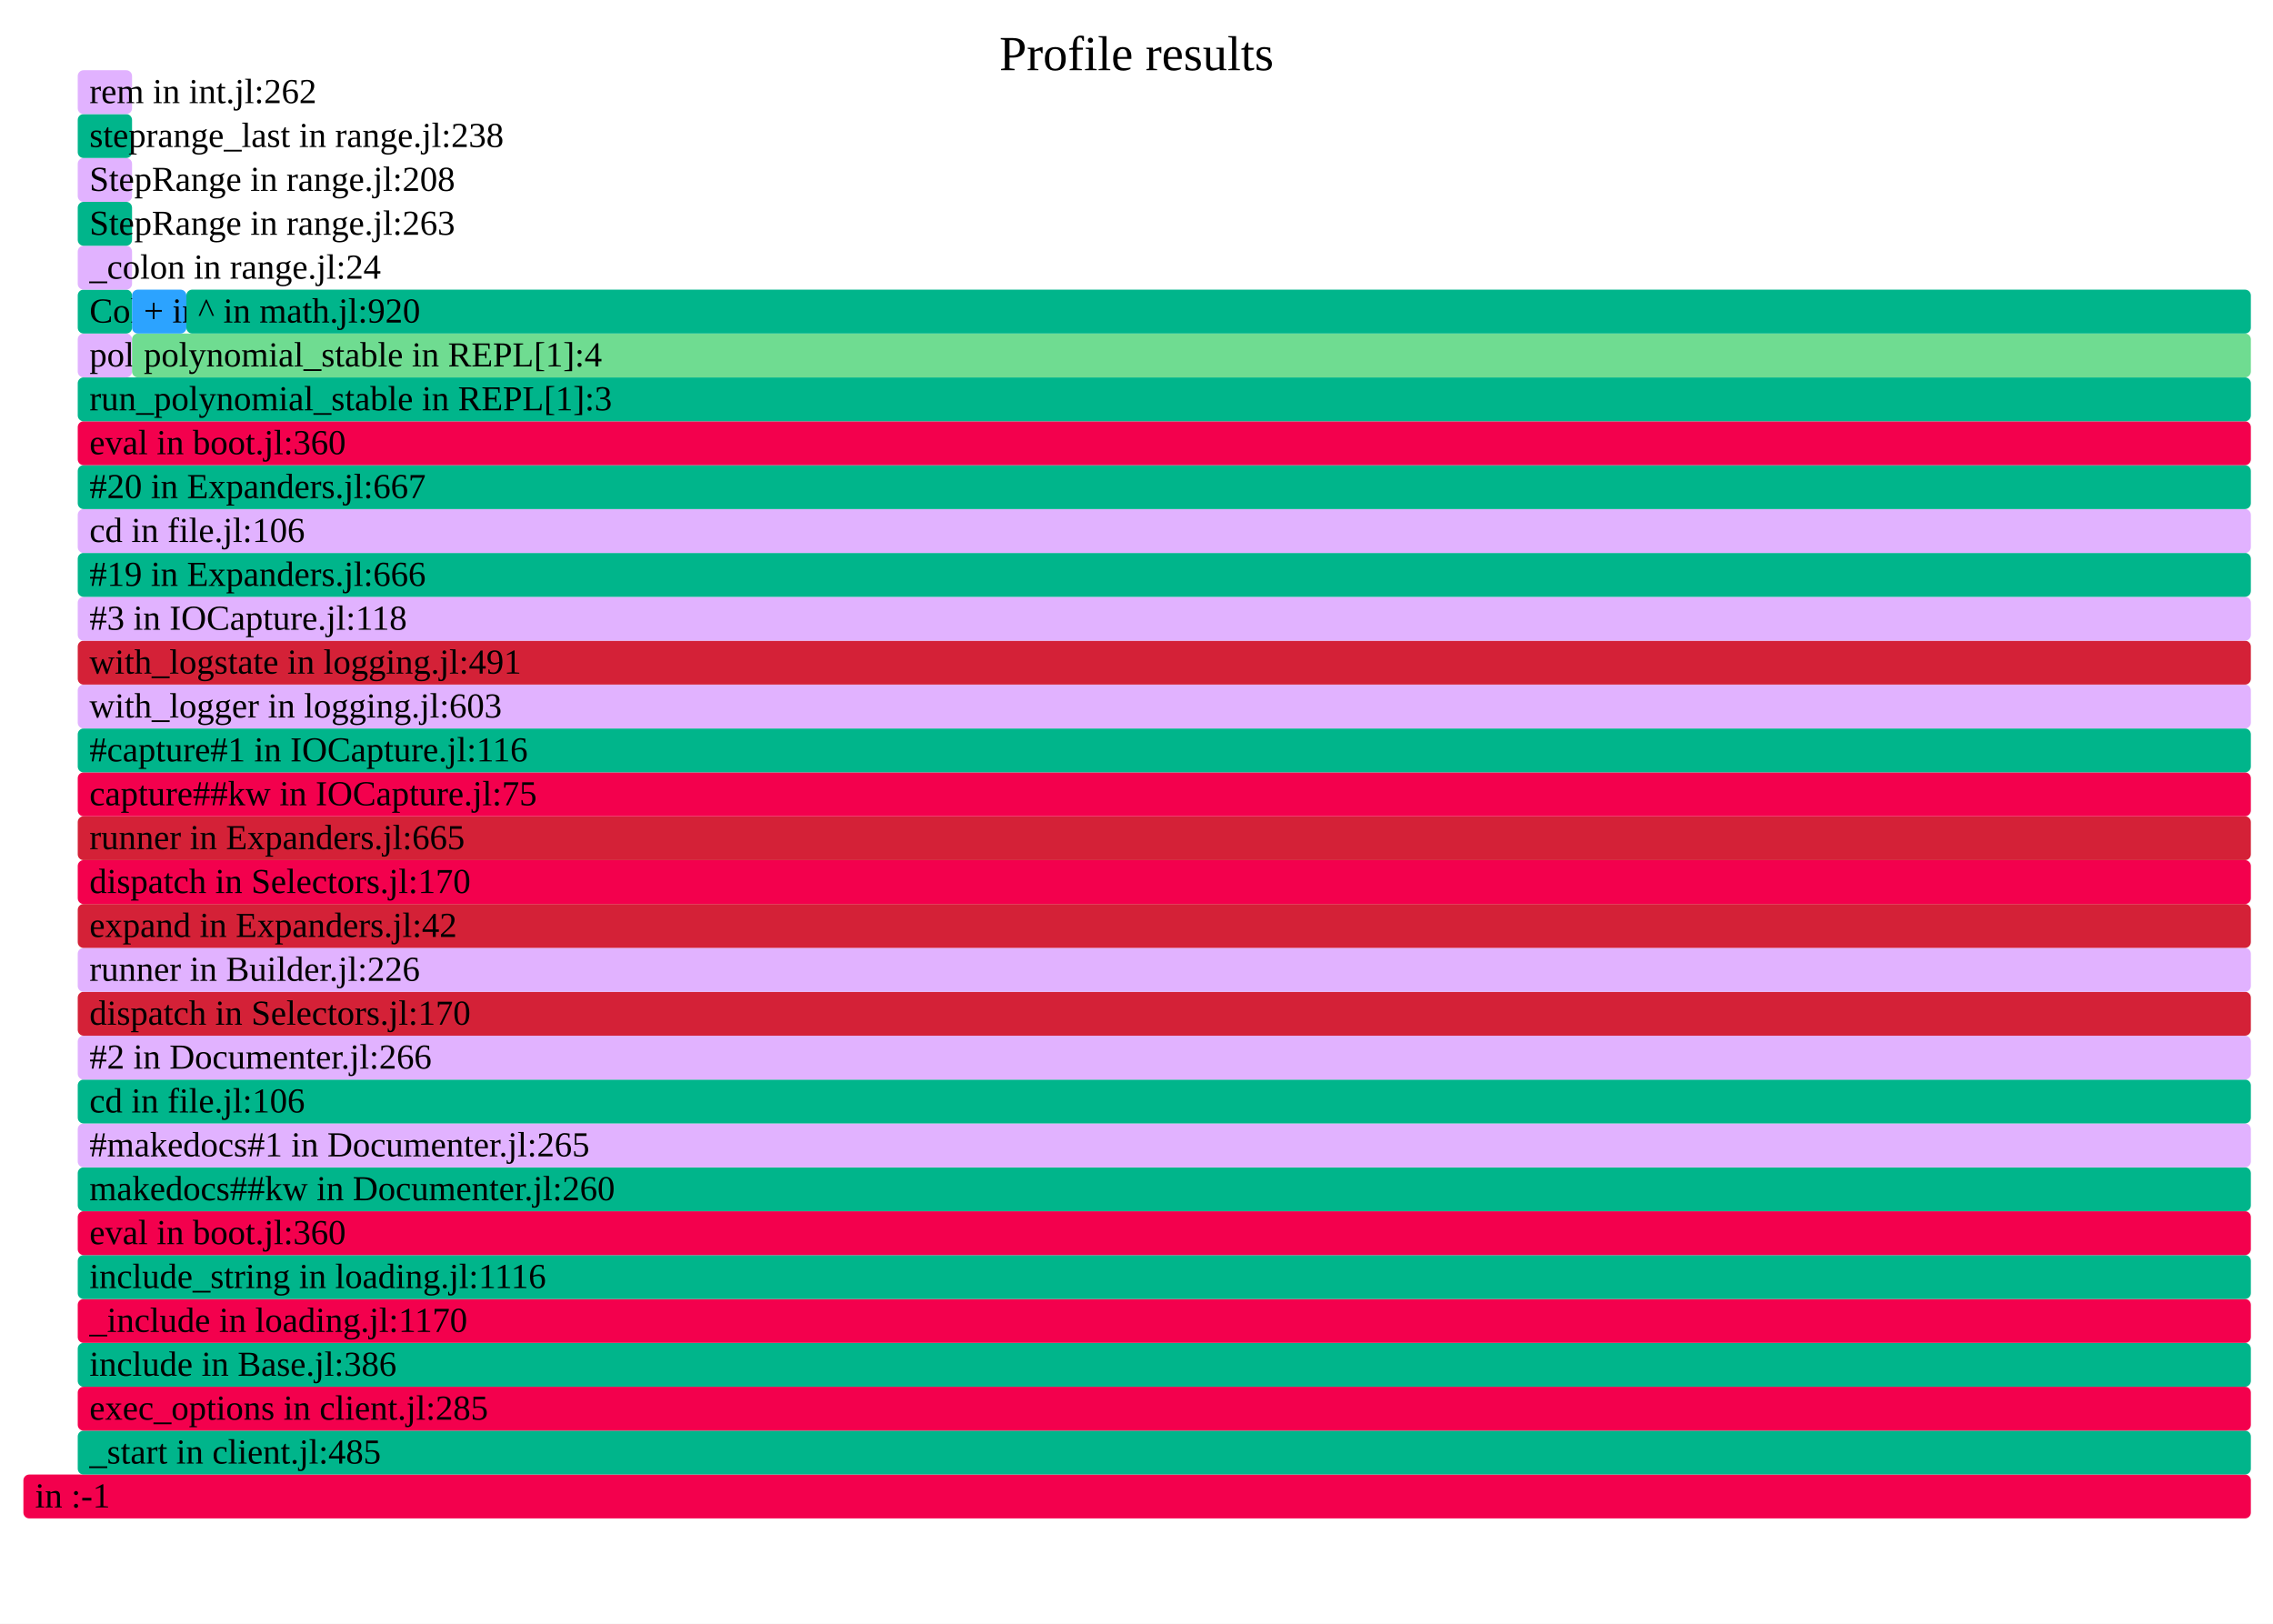
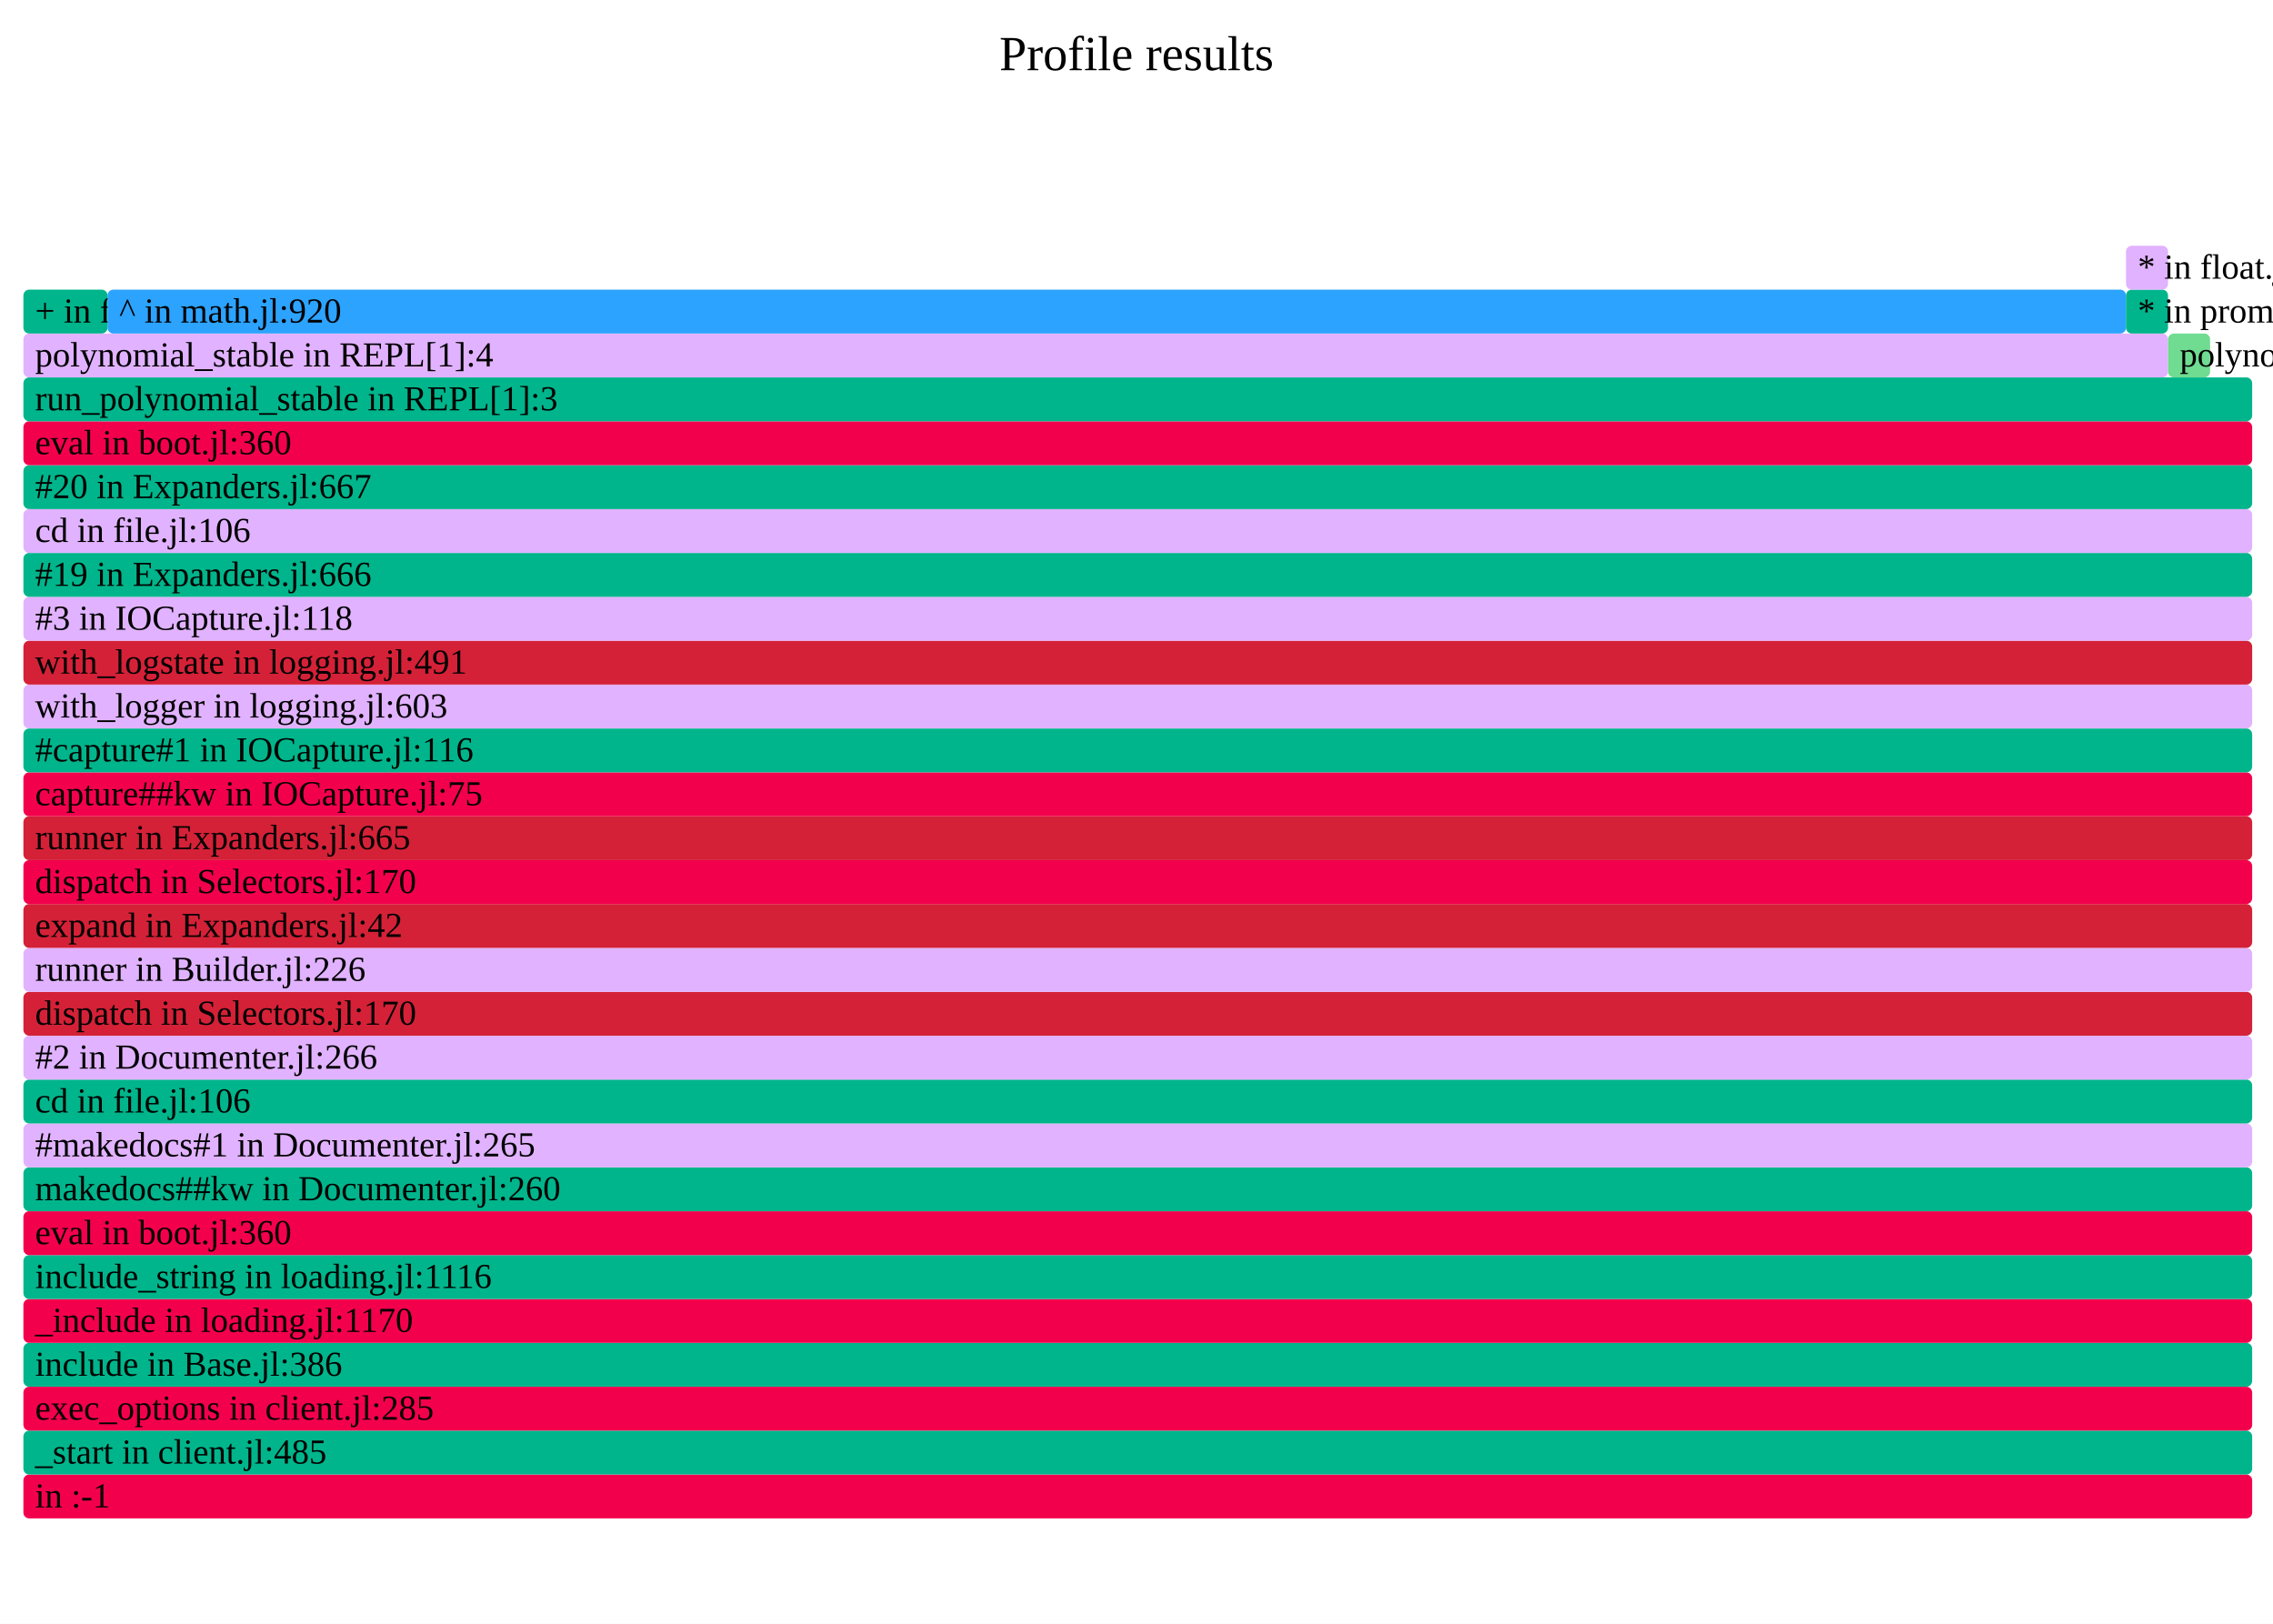
- <svg xmlns="http://www.w3.org/2000/svg" version="1.1" width="777" height="555" viewBox="0 0 777 555" id="fig-b6b5d6535d2a4babb65ec27ddc71e45b">
+ <svg xmlns="http://www.w3.org/2000/svg" version="1.1" width="777" height="555" viewBox="0 0 777 555" id="fig-a3f1ba1a7f2e4d9390fff131b351d0d0">
  <defs>
-     <clipPath id="fig-b6b5d6535d2a4babb65ec27ddc71e45b-clip">
+     <clipPath id="fig-a3f1ba1a7f2e4d9390fff131b351d0d0-clip">
      <rect x="0" y="0" width="777" height="555" />
    </clipPath>
  </defs>
  <style type="text/css">
-     #fig-b6b5d6535d2a4babb65ec27ddc71e45b text {
+     #fig-a3f1ba1a7f2e4d9390fff131b351d0d0 text {
        pointer-events: none;
        font-family: inherit;
        font-size: 12px;
        fill: #000000;
    }
-     text#fig-b6b5d6535d2a4babb65ec27ddc71e45b-caption {
+     text#fig-a3f1ba1a7f2e4d9390fff131b351d0d0-caption {
        font-size: 16.8px;
        fill: #000000;
        text-anchor: middle;
    }
-     #fig-b6b5d6535d2a4babb65ec27ddc71e45b-bg {
+     #fig-a3f1ba1a7f2e4d9390fff131b351d0d0-bg {
        fill: #FFFFFF;
    }
-     #fig-b6b5d6535d2a4babb65ec27ddc71e45b-viewport rect, #fig-b6b5d6535d2a4babb65ec27ddc71e45b-viewport path {
+     #fig-a3f1ba1a7f2e4d9390fff131b351d0d0-viewport rect, #fig-a3f1ba1a7f2e4d9390fff131b351d0d0-viewport path {
        vector-effect: non-scaling-stroke;
        fill-opacity: 1;
    }
-     #fig-b6b5d6535d2a4babb65ec27ddc71e45b-viewport text {
+     #fig-a3f1ba1a7f2e4d9390fff131b351d0d0-viewport text {
        stroke: #000000;
        stroke-width: 0;
        stroke-opacity: 0.35;
    }
-     #fig-b6b5d6535d2a4babb65ec27ddc71e45b-viewport rect:hover, #fig-b6b5d6535d2a4babb65ec27ddc71e45b-viewport path:hover {
+     #fig-a3f1ba1a7f2e4d9390fff131b351d0d0-viewport rect:hover, #fig-a3f1ba1a7f2e4d9390fff131b351d0d0-viewport path:hover {
        fill-opacity: 0.75;
        stroke: #000000;
        stroke-width: 0.5;
    }
-     #fig-b6b5d6535d2a4babb65ec27ddc71e45b-viewport + rect {
+     #fig-a3f1ba1a7f2e4d9390fff131b351d0d0-viewport + rect {
        fill: #FFFFFF;
        opacity: 0.8;
    }
-     text#fig-b6b5d6535d2a4babb65ec27ddc71e45b-details{
+     text#fig-a3f1ba1a7f2e4d9390fff131b351d0d0-details{
        fill: #000000;
    }
</style>
-   <g id="fig-b6b5d6535d2a4babb65ec27ddc71e45b-frame" clip-path="url(#fig-b6b5d6535d2a4babb65ec27ddc71e45b-clip)">
-     <rect id="fig-b6b5d6535d2a4babb65ec27ddc71e45b-bg" x="0" y="0" width="777" height="555" />
-     <text id="fig-b6b5d6535d2a4babb65ec27ddc71e45b-caption" x="388.5" y="24">Profile results</text>
-     <g id="fig-b6b5d6535d2a4babb65ec27ddc71e45b-viewport" transform="scale(1)">
-       <rect x="8" y="504" width="761.43" height="15" rx="2" fill="#F3004D" data-dinfo="" />
+   <g id="fig-a3f1ba1a7f2e4d9390fff131b351d0d0-frame" clip-path="url(#fig-a3f1ba1a7f2e4d9390fff131b351d0d0-clip)">
+     <rect id="fig-a3f1ba1a7f2e4d9390fff131b351d0d0-bg" x="0" y="0" width="777" height="555" />
+     <text id="fig-a3f1ba1a7f2e4d9390fff131b351d0d0-caption" x="388.5" y="24">Profile results</text>
+     <g id="fig-a3f1ba1a7f2e4d9390fff131b351d0d0-viewport" transform="scale(1)">
+       <rect x="8" y="504" width="761.88" height="15" rx="2" fill="#F3004D" data-dinfo="" />
      <text x="8" dx="4" y="515.25"> in :-1</text>
-       <rect x="26.57" y="489" width="742.86" height="15" rx="2" fill="#00B58B" data-dinfo="./" />
-       <text x="26.57" dx="4" y="500.25">_start in client.jl:485</text>
-       <rect x="26.57" y="474" width="742.86" height="15" rx="2" fill="#F3004D" data-dinfo="./" />
-       <text x="26.57" dx="4" y="485.25">exec_options in client.jl:285</text>
-       <rect x="26.57" y="459" width="742.86" height="15" rx="2" fill="#00B58B" data-dinfo="./" />
-       <text x="26.57" dx="4" y="470.25">include in Base.jl:386</text>
-       <rect x="26.57" y="444" width="742.86" height="15" rx="2" fill="#F3004D" data-dinfo="./" />
-       <text x="26.57" dx="4" y="455.25">_include in loading.jl:1170</text>
-       <rect x="26.57" y="429" width="742.86" height="15" rx="2" fill="#00B58B" data-dinfo="./" />
-       <text x="26.57" dx="4" y="440.25">include_string in loading.jl:1116</text>
-       <rect x="26.57" y="414" width="742.86" height="15" rx="2" fill="#F3004D" data-dinfo="./" />
-       <text x="26.57" dx="4" y="425.25">eval in boot.jl:360</text>
-       <rect x="26.57" y="399" width="742.86" height="15" rx="2" fill="#00B58B" data-dinfo="/home/runner/.julia/packages/Documenter/qdbx6/src/" />
-       <text x="26.57" dx="4" y="410.25">makedocs##kw in Documenter.jl:260</text>
-       <rect x="26.57" y="384" width="742.86" height="15" rx="2" fill="#E1B2FF" data-dinfo="/home/runner/.julia/packages/Documenter/qdbx6/src/" />
-       <text x="26.57" dx="4" y="395.25">#makedocs#1 in Documenter.jl:265</text>
-       <rect x="26.57" y="369" width="742.86" height="15" rx="2" fill="#00B58B" data-dinfo="./" />
-       <text x="26.57" dx="4" y="380.25">cd in file.jl:106</text>
-       <rect x="26.57" y="354" width="742.86" height="15" rx="2" fill="#E1B2FF" data-dinfo="/home/runner/.julia/packages/Documenter/qdbx6/src/" />
-       <text x="26.57" dx="4" y="365.25">#2 in Documenter.jl:266</text>
-       <rect x="26.57" y="339" width="742.86" height="15" rx="2" fill="#D42137" data-dinfo="/home/runner/.julia/packages/Documenter/qdbx6/src/Utilities/" />
-       <text x="26.57" dx="4" y="350.25">dispatch in Selectors.jl:170</text>
-       <rect x="26.57" y="324" width="742.86" height="15" rx="2" fill="#E1B2FF" data-dinfo="/home/runner/.julia/packages/Documenter/qdbx6/src/" />
-       <text x="26.57" dx="4" y="335.25">runner in Builder.jl:226</text>
-       <rect x="26.57" y="309" width="742.86" height="15" rx="2" fill="#D42137" data-dinfo="/home/runner/.julia/packages/Documenter/qdbx6/src/" />
-       <text x="26.57" dx="4" y="320.25">expand in Expanders.jl:42</text>
-       <rect x="26.57" y="294" width="742.86" height="15" rx="2" fill="#F3004D" data-dinfo="/home/runner/.julia/packages/Documenter/qdbx6/src/Utilities/" />
-       <text x="26.57" dx="4" y="305.25">dispatch in Selectors.jl:170</text>
-       <rect x="26.57" y="279" width="742.86" height="15" rx="2" fill="#D42137" data-dinfo="/home/runner/.julia/packages/Documenter/qdbx6/src/" />
-       <text x="26.57" dx="4" y="290.25">runner in Expanders.jl:665</text>
-       <rect x="26.57" y="264" width="742.86" height="15" rx="2" fill="#F3004D" data-dinfo="/home/runner/.julia/packages/IOCapture/sXY71/src/" />
-       <text x="26.57" dx="4" y="275.25">capture##kw in IOCapture.jl:75</text>
-       <rect x="26.57" y="249" width="742.86" height="15" rx="2" fill="#00B58B" data-dinfo="/home/runner/.julia/packages/IOCapture/sXY71/src/" />
-       <text x="26.57" dx="4" y="260.25">#capture#1 in IOCapture.jl:116</text>
-       <rect x="26.57" y="234" width="742.86" height="15" rx="2" fill="#E1B2FF" data-dinfo="./" />
-       <text x="26.57" dx="4" y="245.25">with_logger in logging.jl:603</text>
-       <rect x="26.57" y="219" width="742.86" height="15" rx="2" fill="#D42137" data-dinfo="./" />
-       <text x="26.57" dx="4" y="230.25">with_logstate in logging.jl:491</text>
-       <rect x="26.57" y="204" width="742.86" height="15" rx="2" fill="#E1B2FF" data-dinfo="/home/runner/.julia/packages/IOCapture/sXY71/src/" />
-       <text x="26.57" dx="4" y="215.25">#3 in IOCapture.jl:118</text>
-       <rect x="26.57" y="189" width="742.86" height="15" rx="2" fill="#00B58B" data-dinfo="/home/runner/.julia/packages/Documenter/qdbx6/src/" />
-       <text x="26.57" dx="4" y="200.25">#19 in Expanders.jl:666</text>
-       <rect x="26.57" y="174" width="742.86" height="15" rx="2" fill="#E1B2FF" data-dinfo="./" />
-       <text x="26.57" dx="4" y="185.25">cd in file.jl:106</text>
-       <rect x="26.57" y="159" width="742.86" height="15" rx="2" fill="#00B58B" data-dinfo="/home/runner/.julia/packages/Documenter/qdbx6/src/" />
-       <text x="26.57" dx="4" y="170.25">#20 in Expanders.jl:667</text>
-       <rect x="26.57" y="144" width="742.86" height="15" rx="2" fill="#F3004D" data-dinfo="./" />
-       <text x="26.57" dx="4" y="155.25">eval in boot.jl:360</text>
-       <rect x="26.57" y="129" width="742.86" height="15" rx="2" fill="#00B58B" data-dinfo="./" />
-       <text x="26.57" dx="4" y="140.25">run_polynomial_stable in REPL[1]:3</text>
-       <rect x="26.57" y="114" width="18.57" height="15" rx="2" fill="#E1B2FF" data-dinfo="./" />
-       <text x="26.57" dx="4" y="125.25">polynomial_stable in REPL[1]:3</text>
-       <rect x="26.57" y="99" width="18.57" height="15" rx="2" fill="#00B58B" data-dinfo="./" />
-       <text x="26.57" dx="4" y="110.25">Colon in range.jl:22</text>
-       <rect x="26.57" y="84" width="18.57" height="15" rx="2" fill="#E1B2FF" data-dinfo="./" />
-       <text x="26.57" dx="4" y="95.25">_colon in range.jl:24</text>
-       <rect x="26.57" y="69" width="18.57" height="15" rx="2" fill="#00B58B" data-dinfo="./" />
-       <text x="26.57" dx="4" y="80.25">StepRange in range.jl:263</text>
-       <rect x="26.57" y="54" width="18.57" height="15" rx="2" fill="#E1B2FF" data-dinfo="./" />
-       <text x="26.57" dx="4" y="65.25">StepRange in range.jl:208</text>
-       <rect x="26.57" y="39" width="18.57" height="15" rx="2" fill="#00B58B" data-dinfo="./" />
-       <text x="26.57" dx="4" y="50.25">steprange_last in range.jl:238</text>
-       <rect x="26.57" y="24" width="18.57" height="15" rx="2" fill="#E1B2FF" data-dinfo="./" />
-       <text x="26.57" dx="4" y="35.25">rem in int.jl:262</text>
-       <rect x="45.14" y="114" width="724.29" height="15" rx="2" fill="#6FDC91" data-dinfo="./" />
-       <text x="45.14" dx="4" y="125.25">polynomial_stable in REPL[1]:4</text>
-       <rect x="45.14" y="99" width="18.57" height="15" rx="2" fill="#2CA3FF" data-dinfo="./" />
-       <text x="45.14" dx="4" y="110.25">+ in float.jl:326</text>
-       <rect x="63.71" y="99" width="705.72" height="15" rx="2" fill="#00B58B" data-dinfo="./" />
-       <text x="63.71" dx="4" y="110.25">^ in math.jl:920</text>
+       <rect x="8" y="489" width="761.88" height="15" rx="2" fill="#00B58B" data-dinfo="./" />
+       <text x="8" dx="4" y="500.25">_start in client.jl:485</text>
+       <rect x="8" y="474" width="761.88" height="15" rx="2" fill="#F3004D" data-dinfo="./" />
+       <text x="8" dx="4" y="485.25">exec_options in client.jl:285</text>
+       <rect x="8" y="459" width="761.88" height="15" rx="2" fill="#00B58B" data-dinfo="./" />
+       <text x="8" dx="4" y="470.25">include in Base.jl:386</text>
+       <rect x="8" y="444" width="761.88" height="15" rx="2" fill="#F3004D" data-dinfo="./" />
+       <text x="8" dx="4" y="455.25">_include in loading.jl:1170</text>
+       <rect x="8" y="429" width="761.88" height="15" rx="2" fill="#00B58B" data-dinfo="./" />
+       <text x="8" dx="4" y="440.25">include_string in loading.jl:1116</text>
+       <rect x="8" y="414" width="761.88" height="15" rx="2" fill="#F3004D" data-dinfo="./" />
+       <text x="8" dx="4" y="425.25">eval in boot.jl:360</text>
+       <rect x="8" y="399" width="761.88" height="15" rx="2" fill="#00B58B" data-dinfo="/home/runner/.julia/packages/Documenter/qdbx6/src/" />
+       <text x="8" dx="4" y="410.25">makedocs##kw in Documenter.jl:260</text>
+       <rect x="8" y="384" width="761.88" height="15" rx="2" fill="#E1B2FF" data-dinfo="/home/runner/.julia/packages/Documenter/qdbx6/src/" />
+       <text x="8" dx="4" y="395.25">#makedocs#1 in Documenter.jl:265</text>
+       <rect x="8" y="369" width="761.88" height="15" rx="2" fill="#00B58B" data-dinfo="./" />
+       <text x="8" dx="4" y="380.25">cd in file.jl:106</text>
+       <rect x="8" y="354" width="761.88" height="15" rx="2" fill="#E1B2FF" data-dinfo="/home/runner/.julia/packages/Documenter/qdbx6/src/" />
+       <text x="8" dx="4" y="365.25">#2 in Documenter.jl:266</text>
+       <rect x="8" y="339" width="761.88" height="15" rx="2" fill="#D42137" data-dinfo="/home/runner/.julia/packages/Documenter/qdbx6/src/Utilities/" />
+       <text x="8" dx="4" y="350.25">dispatch in Selectors.jl:170</text>
+       <rect x="8" y="324" width="761.88" height="15" rx="2" fill="#E1B2FF" data-dinfo="/home/runner/.julia/packages/Documenter/qdbx6/src/" />
+       <text x="8" dx="4" y="335.25">runner in Builder.jl:226</text>
+       <rect x="8" y="309" width="761.88" height="15" rx="2" fill="#D42137" data-dinfo="/home/runner/.julia/packages/Documenter/qdbx6/src/" />
+       <text x="8" dx="4" y="320.25">expand in Expanders.jl:42</text>
+       <rect x="8" y="294" width="761.88" height="15" rx="2" fill="#F3004D" data-dinfo="/home/runner/.julia/packages/Documenter/qdbx6/src/Utilities/" />
+       <text x="8" dx="4" y="305.25">dispatch in Selectors.jl:170</text>
+       <rect x="8" y="279" width="761.88" height="15" rx="2" fill="#D42137" data-dinfo="/home/runner/.julia/packages/Documenter/qdbx6/src/" />
+       <text x="8" dx="4" y="290.25">runner in Expanders.jl:665</text>
+       <rect x="8" y="264" width="761.88" height="15" rx="2" fill="#F3004D" data-dinfo="/home/runner/.julia/packages/IOCapture/sXY71/src/" />
+       <text x="8" dx="4" y="275.25">capture##kw in IOCapture.jl:75</text>
+       <rect x="8" y="249" width="761.88" height="15" rx="2" fill="#00B58B" data-dinfo="/home/runner/.julia/packages/IOCapture/sXY71/src/" />
+       <text x="8" dx="4" y="260.25">#capture#1 in IOCapture.jl:116</text>
+       <rect x="8" y="234" width="761.88" height="15" rx="2" fill="#E1B2FF" data-dinfo="./" />
+       <text x="8" dx="4" y="245.25">with_logger in logging.jl:603</text>
+       <rect x="8" y="219" width="761.88" height="15" rx="2" fill="#D42137" data-dinfo="./" />
+       <text x="8" dx="4" y="230.25">with_logstate in logging.jl:491</text>
+       <rect x="8" y="204" width="761.88" height="15" rx="2" fill="#E1B2FF" data-dinfo="/home/runner/.julia/packages/IOCapture/sXY71/src/" />
+       <text x="8" dx="4" y="215.25">#3 in IOCapture.jl:118</text>
+       <rect x="8" y="189" width="761.88" height="15" rx="2" fill="#00B58B" data-dinfo="/home/runner/.julia/packages/Documenter/qdbx6/src/" />
+       <text x="8" dx="4" y="200.25">#19 in Expanders.jl:666</text>
+       <rect x="8" y="174" width="761.88" height="15" rx="2" fill="#E1B2FF" data-dinfo="./" />
+       <text x="8" dx="4" y="185.25">cd in file.jl:106</text>
+       <rect x="8" y="159" width="761.88" height="15" rx="2" fill="#00B58B" data-dinfo="/home/runner/.julia/packages/Documenter/qdbx6/src/" />
+       <text x="8" dx="4" y="170.25">#20 in Expanders.jl:667</text>
+       <rect x="8" y="144" width="761.88" height="15" rx="2" fill="#F3004D" data-dinfo="./" />
+       <text x="8" dx="4" y="155.25">eval in boot.jl:360</text>
+       <rect x="8" y="129" width="761.88" height="15" rx="2" fill="#00B58B" data-dinfo="./" />
+       <text x="8" dx="4" y="140.25">run_polynomial_stable in REPL[1]:3</text>
+       <rect x="8" y="114" width="733.12" height="15" rx="2" fill="#E1B2FF" data-dinfo="./" />
+       <text x="8" dx="4" y="125.25">polynomial_stable in REPL[1]:4</text>
+       <rect x="8" y="99" width="28.75" height="15" rx="2" fill="#00B58B" data-dinfo="./" />
+       <text x="8" dx="4" y="110.25">+ in float.jl:326</text>
+       <rect x="36.75" y="99" width="690" height="15" rx="2" fill="#2CA3FF" data-dinfo="./" />
+       <text x="36.75" dx="4" y="110.25">^ in math.jl:920</text>
+       <rect x="726.75" y="99" width="14.37" height="15" rx="2" fill="#00B58B" data-dinfo="./" />
+       <text x="726.75" dx="4" y="110.25">* in promotion.jl:322</text>
+       <rect x="726.75" y="84" width="14.37" height="15" rx="2" fill="#E1B2FF" data-dinfo="./" />
+       <text x="726.75" dx="4" y="95.25">* in float.jl:332</text>
+       <rect x="741.12" y="114" width="14.38" height="15" rx="2" fill="#6FDC91" data-dinfo="./" />
+       <text x="741.12" dx="4" y="125.25">polynomial_stable in math.jl:0</text>
    </g>
  </g>
</svg>
